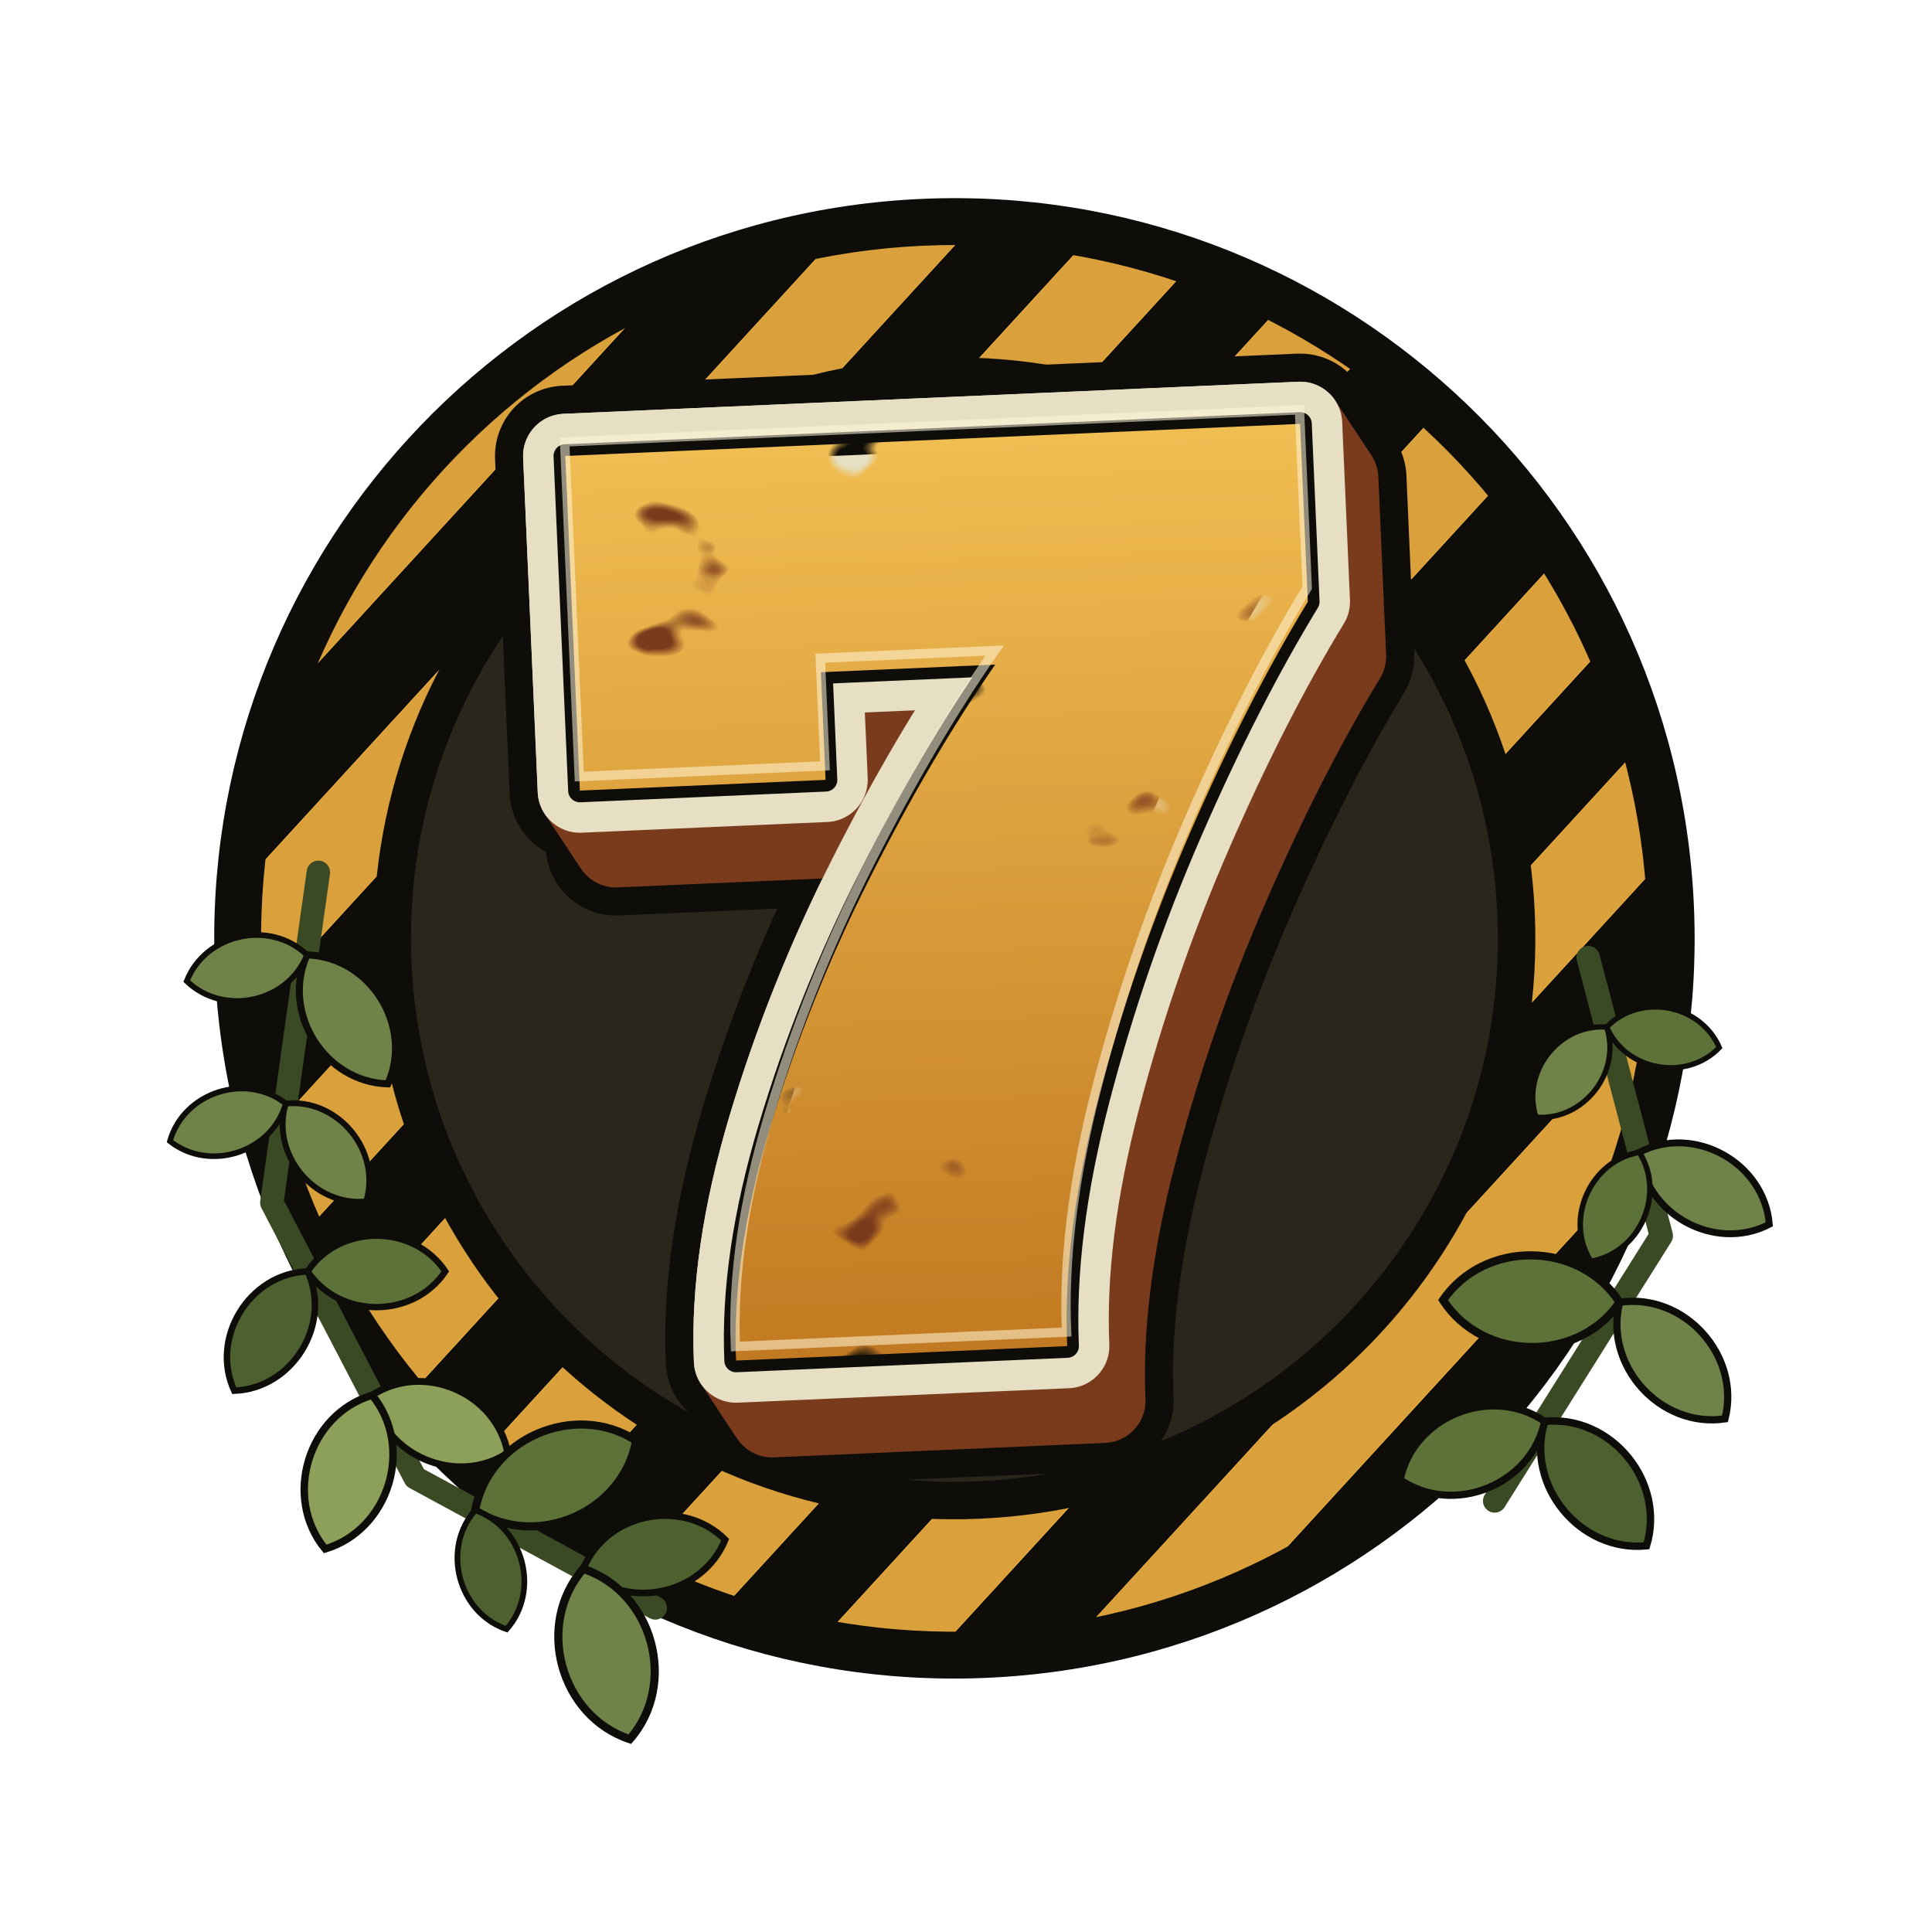
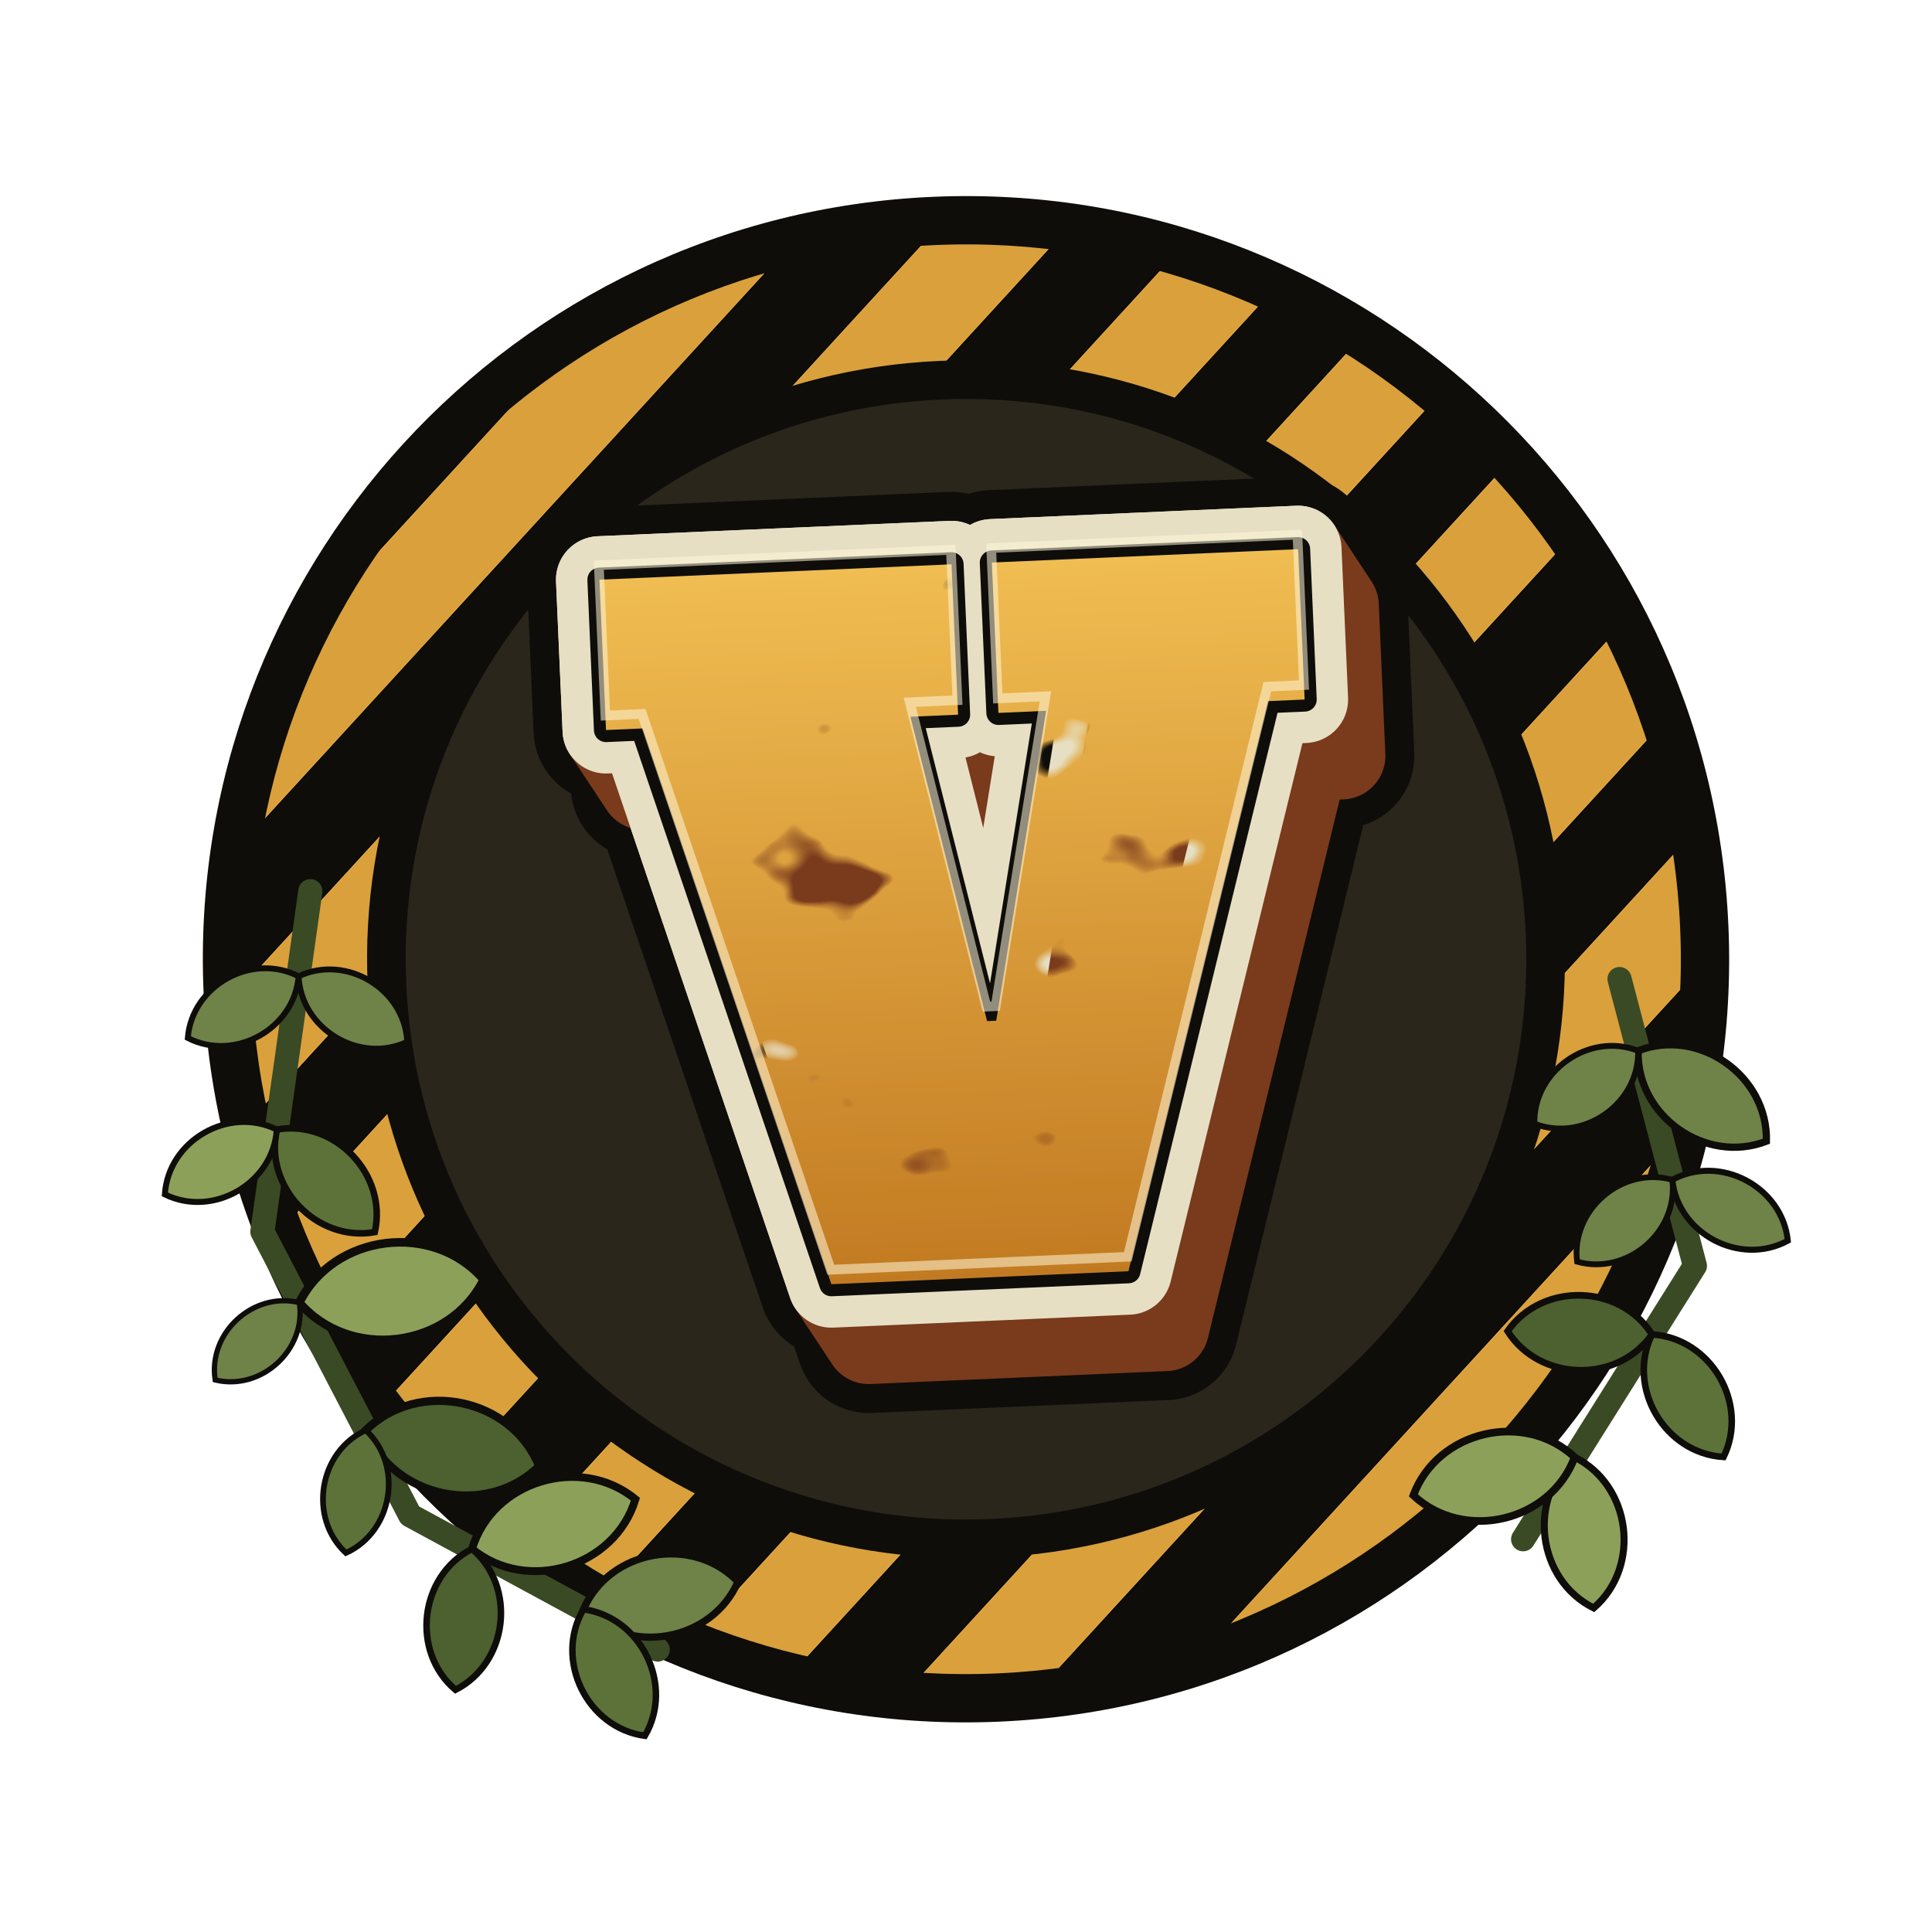
- <svg xmlns="http://www.w3.org/2000/svg" viewBox="322.7 234.7 412.4 412.4" width="412" height="412">
+ <svg xmlns="http://www.w3.org/2000/svg" viewBox="130 131.4 400 400" width="400" height="400">
  <defs>
    <filter id="wear" x="-5%" y="-5%" width="110%" height="110%">
      <feTurbulence type="fractalNoise" baseFrequency="0.035 0.05" numOctaves="3" seed="4" result="n" />
      <feColorMatrix in="n" type="matrix" values="0 0 0 0 0  0 0 0 0 0  0 0 0 0 0  0 0 0 -14 11.2" result="m" />
      <feComposite in="SourceGraphic" in2="m" operator="in" />
    </filter>
    <filter id="grit">
      <feTurbulence type="fractalNoise" baseFrequency="0.9" numOctaves="2" seed="9" result="n" />
      <feColorMatrix in="n" type="matrix" values="0 0 0 0 0  0 0 0 0 0  0 0 0 0 0  0 0 0 -7 5.3" result="m" />
      <feComposite in="SourceGraphic" in2="m" operator="in" />
    </filter>
  </defs>
-   <g transform="rotate(-2.5 526.43 435)">
+   <g transform="rotate(-2.5 330 330)">
    <linearGradient id="g1" x1="0" y1="0" x2="0" y2="1">
      <stop offset="0" stop-color="#f0bd52" />
      <stop offset="1" stop-color="#c27a22" />
    </linearGradient>
    <linearGradient id="g2" x1="0" y1="0" x2="0" y2="1">
      <stop offset="0" stop-color="#efe6c6" />
      <stop offset="1" stop-color="#b8ad8a" />
    </linearGradient>
    <defs>
      <pattern id="hz" width="40" height="40" patternUnits="userSpaceOnUse" patternTransform="rotate(45)">
        <rect width="20" height="40" fill="#d9a03c" />
        <rect x="20" width="20" height="40" fill="#0e0d0a" />
      </pattern>
    </defs>
-     <circle cx="526.43" cy="435" r="158" fill="#0e0d0a" />
-     <circle cx="526.43" cy="435" r="148" fill="url(#hz)" />
-     <circle cx="526.43" cy="435" r="124" fill="#0e0d0a" />
-     <circle cx="526.43" cy="435" r="116" fill="#2a261c" />
+     <circle cx="330" cy="330" r="158" fill="#0e0d0a" />
+     <circle cx="330" cy="330" r="148" fill="url(#hz)" />
+     <circle cx="330" cy="330" r="124" fill="#0e0d0a" />
+     <circle cx="330" cy="330" r="116" fill="#2a261c" />
    <g>
-       <path d="M537.68 377.0H500.43V400.0H447.93V328.5H604.93V366.5Q591.18 387.0 577.805 414.375Q564.43 441.75 555.555 470.625Q546.68 499.5 546.68 523.0H475.93Q475.93 500.75 485.305 473.75Q494.68 446.75 508.93 421.375Q523.18 396.0 537.68 377.0Z" transform="translate(7.2 12)" fill="none" stroke="#0e0d0a" stroke-width="30" stroke-linejoin="round" />
-       <path d="M537.68 377.0H500.43V400.0H447.93V328.5H604.93V366.5Q591.18 387.0 577.805 414.375Q564.43 441.75 555.555 470.625Q546.68 499.5 546.68 523.0H475.93Q475.93 500.75 485.305 473.75Q494.68 446.75 508.93 421.375Q523.18 396.0 537.68 377.0Z" fill="none" stroke="#0e0d0a" stroke-width="30" stroke-linejoin="round" />
-       <path d="M537.68 377.0H500.43V400.0H447.93V328.5H604.93V366.5Q591.18 387.0 577.805 414.375Q564.43 441.75 555.555 470.625Q546.68 499.5 546.68 523.0H475.93Q475.93 500.75 485.305 473.75Q494.68 446.75 508.93 421.375Q523.18 396.0 537.68 377.0Z" fill="none" stroke="#e6dfc4" stroke-width="18" stroke-linejoin="round" />
-       <path d="M537.68 377.0H500.43V400.0H447.93V328.5H604.93V366.5Q591.18 387.0 577.805 414.375Q564.43 441.75 555.555 470.625Q546.68 499.5 546.68 523.0H475.93Q475.93 500.75 485.305 473.75Q494.68 446.75 508.93 421.375Q523.18 396.0 537.68 377.0Z" transform="translate(7.2 12)" fill="#7a3a1c" stroke="#7a3a1c" stroke-width="18" stroke-linejoin="round" />
-       <path d="M537.68 377.0H500.43V400.0H447.93V328.5H604.93V366.5Q591.18 387.0 577.805 414.375Q564.43 441.75 555.555 470.625Q546.68 499.5 546.68 523.0H475.93Q475.93 500.75 485.305 473.75Q494.68 446.75 508.93 421.375Q523.18 396.0 537.68 377.0Z" transform="translate(6.6 11)" fill="#7a3a1c" stroke="#7a3a1c" stroke-width="18" stroke-linejoin="round" />
-       <path d="M537.68 377.0H500.43V400.0H447.93V328.5H604.93V366.5Q591.18 387.0 577.805 414.375Q564.43 441.75 555.555 470.625Q546.68 499.5 546.68 523.0H475.93Q475.93 500.75 485.305 473.75Q494.68 446.75 508.93 421.375Q523.18 396.0 537.68 377.0Z" transform="translate(6.0 10)" fill="#7a3a1c" stroke="#7a3a1c" stroke-width="18" stroke-linejoin="round" />
-       <path d="M537.68 377.0H500.43V400.0H447.93V328.5H604.93V366.5Q591.18 387.0 577.805 414.375Q564.43 441.75 555.555 470.625Q546.68 499.5 546.68 523.0H475.93Q475.93 500.75 485.305 473.75Q494.68 446.75 508.93 421.375Q523.18 396.0 537.68 377.0Z" transform="translate(5.4 9)" fill="#7a3a1c" stroke="#7a3a1c" stroke-width="18" stroke-linejoin="round" />
-       <path d="M537.68 377.0H500.43V400.0H447.93V328.5H604.93V366.5Q591.18 387.0 577.805 414.375Q564.43 441.75 555.555 470.625Q546.68 499.5 546.68 523.0H475.93Q475.93 500.75 485.305 473.75Q494.68 446.75 508.93 421.375Q523.18 396.0 537.68 377.0Z" transform="translate(4.8 8)" fill="#7a3a1c" stroke="#7a3a1c" stroke-width="18" stroke-linejoin="round" />
-       <path d="M537.68 377.0H500.43V400.0H447.93V328.5H604.93V366.5Q591.18 387.0 577.805 414.375Q564.43 441.75 555.555 470.625Q546.68 499.5 546.68 523.0H475.93Q475.93 500.75 485.305 473.75Q494.68 446.75 508.93 421.375Q523.18 396.0 537.68 377.0Z" transform="translate(4.2 7)" fill="#7a3a1c" stroke="#7a3a1c" stroke-width="18" stroke-linejoin="round" />
-       <path d="M537.68 377.0H500.43V400.0H447.93V328.5H604.93V366.5Q591.18 387.0 577.805 414.375Q564.43 441.75 555.555 470.625Q546.68 499.5 546.68 523.0H475.93Q475.93 500.75 485.305 473.75Q494.68 446.75 508.93 421.375Q523.18 396.0 537.68 377.0Z" transform="translate(3.6 6)" fill="#7a3a1c" stroke="#7a3a1c" stroke-width="18" stroke-linejoin="round" />
-       <path d="M537.68 377.0H500.43V400.0H447.93V328.5H604.93V366.5Q591.18 387.0 577.805 414.375Q564.43 441.75 555.555 470.625Q546.68 499.5 546.68 523.0H475.93Q475.93 500.75 485.305 473.75Q494.68 446.75 508.93 421.375Q523.18 396.0 537.68 377.0Z" transform="translate(3.0 5)" fill="#7a3a1c" stroke="#7a3a1c" stroke-width="18" stroke-linejoin="round" />
-       <path d="M537.68 377.0H500.43V400.0H447.93V328.5H604.93V366.5Q591.18 387.0 577.805 414.375Q564.43 441.75 555.555 470.625Q546.68 499.5 546.68 523.0H475.93Q475.93 500.75 485.305 473.75Q494.68 446.75 508.93 421.375Q523.18 396.0 537.68 377.0Z" transform="translate(2.4 4)" fill="#7a3a1c" stroke="#7a3a1c" stroke-width="18" stroke-linejoin="round" />
-       <path d="M537.68 377.0H500.43V400.0H447.93V328.5H604.93V366.5Q591.18 387.0 577.805 414.375Q564.43 441.75 555.555 470.625Q546.68 499.5 546.68 523.0H475.93Q475.93 500.75 485.305 473.75Q494.68 446.75 508.93 421.375Q523.18 396.0 537.68 377.0Z" transform="translate(1.8 3)" fill="#7a3a1c" stroke="#7a3a1c" stroke-width="18" stroke-linejoin="round" />
-       <path d="M537.68 377.0H500.43V400.0H447.93V328.5H604.93V366.5Q591.18 387.0 577.805 414.375Q564.43 441.75 555.555 470.625Q546.68 499.5 546.68 523.0H475.93Q475.93 500.75 485.305 473.75Q494.68 446.75 508.93 421.375Q523.18 396.0 537.68 377.0Z" transform="translate(1.2 2)" fill="#7a3a1c" stroke="#7a3a1c" stroke-width="18" stroke-linejoin="round" />
-       <path d="M537.68 377.0H500.43V400.0H447.93V328.5H604.93V366.5Q591.18 387.0 577.805 414.375Q564.43 441.75 555.555 470.625Q546.68 499.5 546.68 523.0H475.93Q475.93 500.75 485.305 473.75Q494.68 446.75 508.93 421.375Q523.18 396.0 537.68 377.0Z" transform="translate(0.6 1)" fill="#7a3a1c" stroke="#7a3a1c" stroke-width="18" stroke-linejoin="round" />
-       <path d="M537.68 377.0H500.43V400.0H447.93V328.5H604.93V366.5Q591.18 387.0 577.805 414.375Q564.43 441.75 555.555 470.625Q546.68 499.5 546.68 523.0H475.93Q475.93 500.75 485.305 473.75Q494.68 446.75 508.93 421.375Q523.18 396.0 537.68 377.0Z" fill="none" stroke="#0e0d0a" stroke-width="30" stroke-linejoin="round" opacity="0" />
-       <path d="M537.68 377.0H500.43V400.0H447.93V328.5H604.93V366.5Q591.18 387.0 577.805 414.375Q564.43 441.75 555.555 470.625Q546.68 499.5 546.68 523.0H475.93Q475.93 500.75 485.305 473.75Q494.68 446.75 508.93 421.375Q523.18 396.0 537.68 377.0Z" fill="none" stroke="#e6dfc4" stroke-width="18" stroke-linejoin="round" />
-       <path d="M537.68 377.0H500.43V400.0H447.93V328.5H604.93V366.5Q591.18 387.0 577.805 414.375Q564.43 441.75 555.555 470.625Q546.68 499.5 546.68 523.0H475.93Q475.93 500.75 485.305 473.75Q494.68 446.75 508.93 421.375Q523.18 396.0 537.68 377.0Z" fill="none" stroke="#0e0d0a" stroke-width="5" stroke-linejoin="round" />
+       <path d="M338.93 248.18H402.39V279.34H394.79L360.78 396.0H299.22L265.21 279.34H257.61V248.18H330.57V279.34H320.69L333.8 342.99H335.7L348.81 279.34H338.93Z" transform="translate(7.2 12)" fill="none" stroke="#0e0d0a" stroke-width="30" stroke-linejoin="round" />
+       <path d="M338.93 248.18H402.39V279.34H394.79L360.78 396.0H299.22L265.21 279.34H257.61V248.18H330.57V279.34H320.69L333.8 342.99H335.7L348.81 279.34H338.93Z" fill="none" stroke="#0e0d0a" stroke-width="30" stroke-linejoin="round" />
+       <path d="M338.93 248.18H402.39V279.34H394.79L360.78 396.0H299.22L265.21 279.34H257.61V248.18H330.57V279.34H320.69L333.8 342.99H335.7L348.81 279.34H338.93Z" fill="none" stroke="#e6dfc4" stroke-width="18" stroke-linejoin="round" />
+       <path d="M338.93 248.18H402.39V279.34H394.79L360.78 396.0H299.22L265.21 279.34H257.61V248.18H330.57V279.34H320.69L333.8 342.99H335.7L348.81 279.34H338.93Z" transform="translate(7.2 12)" fill="#7a3a1c" stroke="#7a3a1c" stroke-width="18" stroke-linejoin="round" />
+       <path d="M338.93 248.18H402.39V279.34H394.79L360.78 396.0H299.22L265.21 279.34H257.61V248.18H330.57V279.34H320.69L333.8 342.99H335.7L348.81 279.34H338.93Z" transform="translate(6.6 11)" fill="#7a3a1c" stroke="#7a3a1c" stroke-width="18" stroke-linejoin="round" />
+       <path d="M338.93 248.18H402.39V279.34H394.79L360.78 396.0H299.22L265.21 279.34H257.61V248.18H330.57V279.34H320.69L333.8 342.99H335.7L348.81 279.34H338.93Z" transform="translate(6.0 10)" fill="#7a3a1c" stroke="#7a3a1c" stroke-width="18" stroke-linejoin="round" />
+       <path d="M338.93 248.18H402.39V279.34H394.79L360.78 396.0H299.22L265.21 279.34H257.61V248.18H330.57V279.34H320.69L333.8 342.99H335.7L348.81 279.34H338.93Z" transform="translate(5.4 9)" fill="#7a3a1c" stroke="#7a3a1c" stroke-width="18" stroke-linejoin="round" />
+       <path d="M338.93 248.18H402.39V279.34H394.79L360.78 396.0H299.22L265.21 279.34H257.61V248.18H330.57V279.34H320.69L333.8 342.99H335.7L348.81 279.34H338.93Z" transform="translate(4.8 8)" fill="#7a3a1c" stroke="#7a3a1c" stroke-width="18" stroke-linejoin="round" />
+       <path d="M338.93 248.18H402.39V279.34H394.79L360.78 396.0H299.22L265.21 279.34H257.61V248.18H330.57V279.34H320.69L333.8 342.99H335.7L348.81 279.34H338.93Z" transform="translate(4.2 7)" fill="#7a3a1c" stroke="#7a3a1c" stroke-width="18" stroke-linejoin="round" />
+       <path d="M338.93 248.18H402.39V279.34H394.79L360.78 396.0H299.22L265.21 279.34H257.61V248.18H330.57V279.34H320.69L333.8 342.99H335.7L348.81 279.34H338.93Z" transform="translate(3.6 6)" fill="#7a3a1c" stroke="#7a3a1c" stroke-width="18" stroke-linejoin="round" />
+       <path d="M338.93 248.18H402.39V279.34H394.79L360.78 396.0H299.22L265.21 279.34H257.61V248.18H330.57V279.34H320.69L333.8 342.99H335.7L348.81 279.34H338.93Z" transform="translate(3.0 5)" fill="#7a3a1c" stroke="#7a3a1c" stroke-width="18" stroke-linejoin="round" />
+       <path d="M338.93 248.18H402.39V279.34H394.79L360.78 396.0H299.22L265.21 279.34H257.61V248.18H330.57V279.34H320.69L333.8 342.99H335.7L348.81 279.34H338.93Z" transform="translate(2.4 4)" fill="#7a3a1c" stroke="#7a3a1c" stroke-width="18" stroke-linejoin="round" />
+       <path d="M338.93 248.18H402.39V279.34H394.79L360.78 396.0H299.22L265.21 279.34H257.61V248.18H330.57V279.34H320.69L333.8 342.99H335.7L348.81 279.34H338.93Z" transform="translate(1.8 3)" fill="#7a3a1c" stroke="#7a3a1c" stroke-width="18" stroke-linejoin="round" />
+       <path d="M338.93 248.18H402.39V279.34H394.79L360.78 396.0H299.22L265.21 279.34H257.61V248.18H330.57V279.34H320.69L333.8 342.99H335.7L348.81 279.34H338.93Z" transform="translate(1.2 2)" fill="#7a3a1c" stroke="#7a3a1c" stroke-width="18" stroke-linejoin="round" />
+       <path d="M338.93 248.18H402.39V279.34H394.79L360.78 396.0H299.22L265.21 279.34H257.61V248.18H330.57V279.34H320.69L333.8 342.99H335.7L348.81 279.34H338.93Z" transform="translate(0.6 1)" fill="#7a3a1c" stroke="#7a3a1c" stroke-width="18" stroke-linejoin="round" />
+       <path d="M338.93 248.18H402.39V279.34H394.79L360.78 396.0H299.22L265.21 279.34H257.61V248.18H330.57V279.34H320.69L333.8 342.99H335.7L348.81 279.34H338.93Z" fill="none" stroke="#e6dfc4" stroke-width="18" stroke-linejoin="round" />
+       <path d="M338.93 248.18H402.39V279.34H394.79L360.78 396.0H299.22L265.21 279.34H257.61V248.18H330.57V279.34H320.69L333.8 342.99H335.7L348.81 279.34H338.93Z" fill="none" stroke="#0e0d0a" stroke-width="5" stroke-linejoin="round" />
      <g filter="url(#wear)">
-         <path d="M537.68 377.0H500.43V400.0H447.93V328.5H604.93V366.5Q591.18 387.0 577.805 414.375Q564.43 441.75 555.555 470.625Q546.68 499.5 546.68 523.0H475.93Q475.93 500.75 485.305 473.75Q494.68 446.75 508.93 421.375Q523.18 396.0 537.68 377.0Z" fill="url(#g1)" />
+         <path d="M338.93 248.18H402.39V279.34H394.79L360.78 396.0H299.22L265.21 279.34H257.61V248.18H330.57V279.34H320.69L333.8 342.99H335.7L348.81 279.34H338.93Z" fill="url(#g1)" />
      </g>
-       <path d="M537.68 377.0H500.43V400.0H447.93V328.5H604.93V366.5Q591.18 387.0 577.805 414.375Q564.43 441.75 555.555 470.625Q546.68 499.5 546.68 523.0H475.93Q475.93 500.75 485.305 473.75Q494.68 446.75 508.93 421.375Q523.18 396.0 537.68 377.0Z" transform="translate(0 -3)" fill="none" stroke="#fff6d8" stroke-width="2" opacity=".55" clip-path="inset(0)" />
+       <path d="M338.93 248.18H402.39V279.34H394.79L360.78 396.0H299.22L265.21 279.34H257.61V248.18H330.57V279.34H320.69L333.8 342.99H335.7L348.81 279.34H338.93Z" transform="translate(0 -3)" fill="none" stroke="#fff6d8" stroke-width="2" opacity=".55" clip-path="inset(0)" />
    </g>
-     <path d="M391.4,415.0 L378.4,485.0 L406.4,545.0 L456.4,575.0" fill="none" stroke="#3a4a24" stroke-width="5" stroke-linecap="round" stroke-linejoin="round" />
-     <path transform="translate(388.2 432.5) rotate(60.4) scale(1.25)" d="M0,0 C6,-9 20,-9 26,0 C20,9 6,9 0,0 Z" fill="#6f8248" stroke="#0e0d0a" stroke-width="1.2" />
-     <path transform="translate(388.2 432.5) rotate(170.2) scale(1.01)" d="M0,0 C6,-9 20,-9 26,0 C20,9 6,9 0,0 Z" fill="#6f8248" stroke="#0e0d0a" stroke-width="1.2" />
-     <path transform="translate(382.3 464.0) rotate(53.1) scale(1.04)" d="M0,0 C6,-9 20,-9 26,0 C20,9 6,9 0,0 Z" fill="#6f8248" stroke="#0e0d0a" stroke-width="1.2" />
-     <path transform="translate(382.3 464.0) rotate(164.5) scale(1.00)" d="M0,0 C6,-9 20,-9 26,0 C20,9 6,9 0,0 Z" fill="#6f8248" stroke="#0e0d0a" stroke-width="1.2" />
-     <path transform="translate(385.4 500.0) rotate(2.5) scale(1.13)" d="M0,0 C6,-9 20,-9 26,0 C20,9 6,9 0,0 Z" fill="#5d7238" stroke="#0e0d0a" stroke-width="1.2" />
-     <path transform="translate(385.4 500.0) rotate(124.1) scale(1.15)" d="M0,0 C6,-9 20,-9 26,0 C20,9 6,9 0,0 Z" fill="#4d6030" stroke="#0e0d0a" stroke-width="1.2" />
-     <path transform="translate(398.0 527.0) rotate(25.6) scale(1.21)" d="M0,0 C6,-9 20,-9 26,0 C20,9 6,9 0,0 Z" fill="#8da05a" stroke="#0e0d0a" stroke-width="1.2" />
-     <path transform="translate(398.0 527.0) rotate(109.5) scale(1.32)" d="M0,0 C6,-9 20,-9 26,0 C20,9 6,9 0,0 Z" fill="#8da05a" stroke="#0e0d0a" stroke-width="1.2" />
-     <path transform="translate(418.9 552.5) rotate(-20.9) scale(1.44)" d="M0,0 C6,-9 20,-9 26,0 C20,9 6,9 0,0 Z" fill="#5d7238" stroke="#0e0d0a" stroke-width="1.2" />
-     <path transform="translate(418.9 552.5) rotate(77.7) scale(1.01)" d="M0,0 C6,-9 20,-9 26,0 C20,9 6,9 0,0 Z" fill="#4d6030" stroke="#0e0d0a" stroke-width="1.2" />
-     <path transform="translate(441.4 566.0) rotate(-9.1) scale(1.19)" d="M0,0 C6,-9 20,-9 26,0 C20,9 6,9 0,0 Z" fill="#4d6030" stroke="#0e0d0a" stroke-width="1.2" />
-     <path transform="translate(441.4 566.0) rotate(77.2) scale(1.45)" d="M0,0 C6,-9 20,-9 26,0 C20,9 6,9 0,0 Z" fill="#6f8248" stroke="#0e0d0a" stroke-width="1.2" />
-     <path d="M661.4,445.0 L674.4,505.0 L636.4,560.0" fill="none" stroke="#3a4a24" stroke-width="5" stroke-linecap="round" stroke-linejoin="round" />
-     <path transform="translate(664.7 460.0) rotate(12.8) scale(0.94)" d="M0,0 C6,-9 20,-9 26,0 C20,9 6,9 0,0 Z" fill="#5d7238" stroke="#0e0d0a" stroke-width="1.2" />
-     <path transform="translate(664.7 460.0) rotate(130.6) scale(0.94)" d="M0,0 C6,-9 20,-9 26,0 C20,9 6,9 0,0 Z" fill="#6f8248" stroke="#0e0d0a" stroke-width="1.2" />
-     <path transform="translate(670.5 487.0) rotate(31.5) scale(1.22)" d="M0,0 C6,-9 20,-9 26,0 C20,9 6,9 0,0 Z" fill="#6f8248" stroke="#0e0d0a" stroke-width="1.2" />
-     <path transform="translate(670.5 487.0) rotate(116.5) scale(0.98)" d="M0,0 C6,-9 20,-9 26,0 C20,9 6,9 0,0 Z" fill="#5d7238" stroke="#0e0d0a" stroke-width="1.2" />
-     <path transform="translate(664.9 518.8) rotate(50.4) scale(1.29)" d="M0,0 C6,-9 20,-9 26,0 C20,9 6,9 0,0 Z" fill="#6f8248" stroke="#0e0d0a" stroke-width="1.2" />
-     <path transform="translate(664.9 518.8) rotate(183.2) scale(1.45)" d="M0,0 C6,-9 20,-9 26,0 C20,9 6,9 0,0 Z" fill="#5d7238" stroke="#0e0d0a" stroke-width="1.2" />
-     <path transform="translate(647.8 543.5) rotate(53.2) scale(1.32)" d="M0,0 C6,-9 20,-9 26,0 C20,9 6,9 0,0 Z" fill="#4d6030" stroke="#0e0d0a" stroke-width="1.2" />
-     <path transform="translate(647.8 543.5) rotate(160.5) scale(1.28)" d="M0,0 C6,-9 20,-9 26,0 C20,9 6,9 0,0 Z" fill="#5d7238" stroke="#0e0d0a" stroke-width="1.2" />
+     <path d="M195.0,310.0 L182.0,380.0 L210.0,440.0 L260.0,470.0" fill="none" stroke="#3a4a24" stroke-width="5" stroke-linecap="round" stroke-linejoin="round" />
+     <path transform="translate(191.8 327.5) rotate(33.6) scale(1.01)" d="M0,0 C6,-9 20,-9 26,0 C20,9 6,9 0,0 Z" fill="#6f8248" stroke="#0e0d0a" stroke-width="1.2" />
+     <path transform="translate(191.8 327.5) rotate(153.4) scale(1.01)" d="M0,0 C6,-9 20,-9 26,0 C20,9 6,9 0,0 Z" fill="#6f8248" stroke="#0e0d0a" stroke-width="1.2" />
+     <path transform="translate(185.9 359.0) rotate(48.8) scale(1.13)" d="M0,0 C6,-9 20,-9 26,0 C20,9 6,9 0,0 Z" fill="#5d7238" stroke="#0e0d0a" stroke-width="1.2" />
+     <path transform="translate(185.9 359.0) rotate(152.4) scale(1.03)" d="M0,0 C6,-9 20,-9 26,0 C20,9 6,9 0,0 Z" fill="#8da05a" stroke="#0e0d0a" stroke-width="1.2" />
+     <path transform="translate(189.0 395.0) rotate(-4.6) scale(1.48)" d="M0,0 C6,-9 20,-9 26,0 C20,9 6,9 0,0 Z" fill="#8da05a" stroke="#0e0d0a" stroke-width="1.2" />
+     <path transform="translate(189.0 395.0) rotate(139.9) scale(0.91)" d="M0,0 C6,-9 20,-9 26,0 C20,9 6,9 0,0 Z" fill="#6f8248" stroke="#0e0d0a" stroke-width="1.2" />
+     <path transform="translate(201.6 422.0) rotate(14.2) scale(1.41)" d="M0,0 C6,-9 20,-9 26,0 C20,9 6,9 0,0 Z" fill="#4d6030" stroke="#0e0d0a" stroke-width="1.2" />
+     <path transform="translate(201.6 422.0) rotate(101.7) scale(0.99)" d="M0,0 C6,-9 20,-9 26,0 C20,9 6,9 0,0 Z" fill="#5d7238" stroke="#0e0d0a" stroke-width="1.2" />
+     <path transform="translate(222.5 447.5) rotate(-14.4) scale(1.36)" d="M0,0 C6,-9 20,-9 26,0 C20,9 6,9 0,0 Z" fill="#8da05a" stroke="#0e0d0a" stroke-width="1.2" />
+     <path transform="translate(222.5 447.5) rotate(99.2) scale(1.13)" d="M0,0 C6,-9 20,-9 26,0 C20,9 6,9 0,0 Z" fill="#4d6030" stroke="#0e0d0a" stroke-width="1.2" />
+     <path transform="translate(245.0 461.0) rotate(-7.6) scale(1.25)" d="M0,0 C6,-9 20,-9 26,0 C20,9 6,9 0,0 Z" fill="#6f8248" stroke="#0e0d0a" stroke-width="1.2" />
+     <path transform="translate(245.0 461.0) rotate(66.6) scale(1.12)" d="M0,0 C6,-9 20,-9 26,0 C20,9 6,9 0,0 Z" fill="#5d7238" stroke="#0e0d0a" stroke-width="1.2" />
+     <path d="M465.0,340.0 L478.0,400.0 L440.0,455.0" fill="none" stroke="#3a4a24" stroke-width="5" stroke-linecap="round" stroke-linejoin="round" />
+     <path transform="translate(468.2 355.0) rotate(37.7) scale(1.25)" d="M0,0 C6,-9 20,-9 26,0 C20,9 6,9 0,0 Z" fill="#6f8248" stroke="#0e0d0a" stroke-width="1.2" />
+     <path transform="translate(468.2 355.0) rotate(147.4) scale(1.01)" d="M0,0 C6,-9 20,-9 26,0 C20,9 6,9 0,0 Z" fill="#6f8248" stroke="#0e0d0a" stroke-width="1.2" />
+     <path transform="translate(474.1 382.0) rotate(30.3) scale(1.04)" d="M0,0 C6,-9 20,-9 26,0 C20,9 6,9 0,0 Z" fill="#6f8248" stroke="#0e0d0a" stroke-width="1.2" />
+     <path transform="translate(474.1 382.0) rotate(141.8) scale(1.00)" d="M0,0 C6,-9 20,-9 26,0 C20,9 6,9 0,0 Z" fill="#6f8248" stroke="#0e0d0a" stroke-width="1.2" />
+     <path transform="translate(468.5 413.8) rotate(62.2) scale(1.13)" d="M0,0 C6,-9 20,-9 26,0 C20,9 6,9 0,0 Z" fill="#5d7238" stroke="#0e0d0a" stroke-width="1.2" />
+     <path transform="translate(468.5 413.8) rotate(183.8) scale(1.15)" d="M0,0 C6,-9 20,-9 26,0 C20,9 6,9 0,0 Z" fill="#4d6030" stroke="#0e0d0a" stroke-width="1.2" />
+     <path transform="translate(451.4 438.5) rotate(85.3) scale(1.21)" d="M0,0 C6,-9 20,-9 26,0 C20,9 6,9 0,0 Z" fill="#8da05a" stroke="#0e0d0a" stroke-width="1.2" />
+     <path transform="translate(451.4 438.5) rotate(169.2) scale(1.32)" d="M0,0 C6,-9 20,-9 26,0 C20,9 6,9 0,0 Z" fill="#8da05a" stroke="#0e0d0a" stroke-width="1.2" />
  </g>
</svg>
